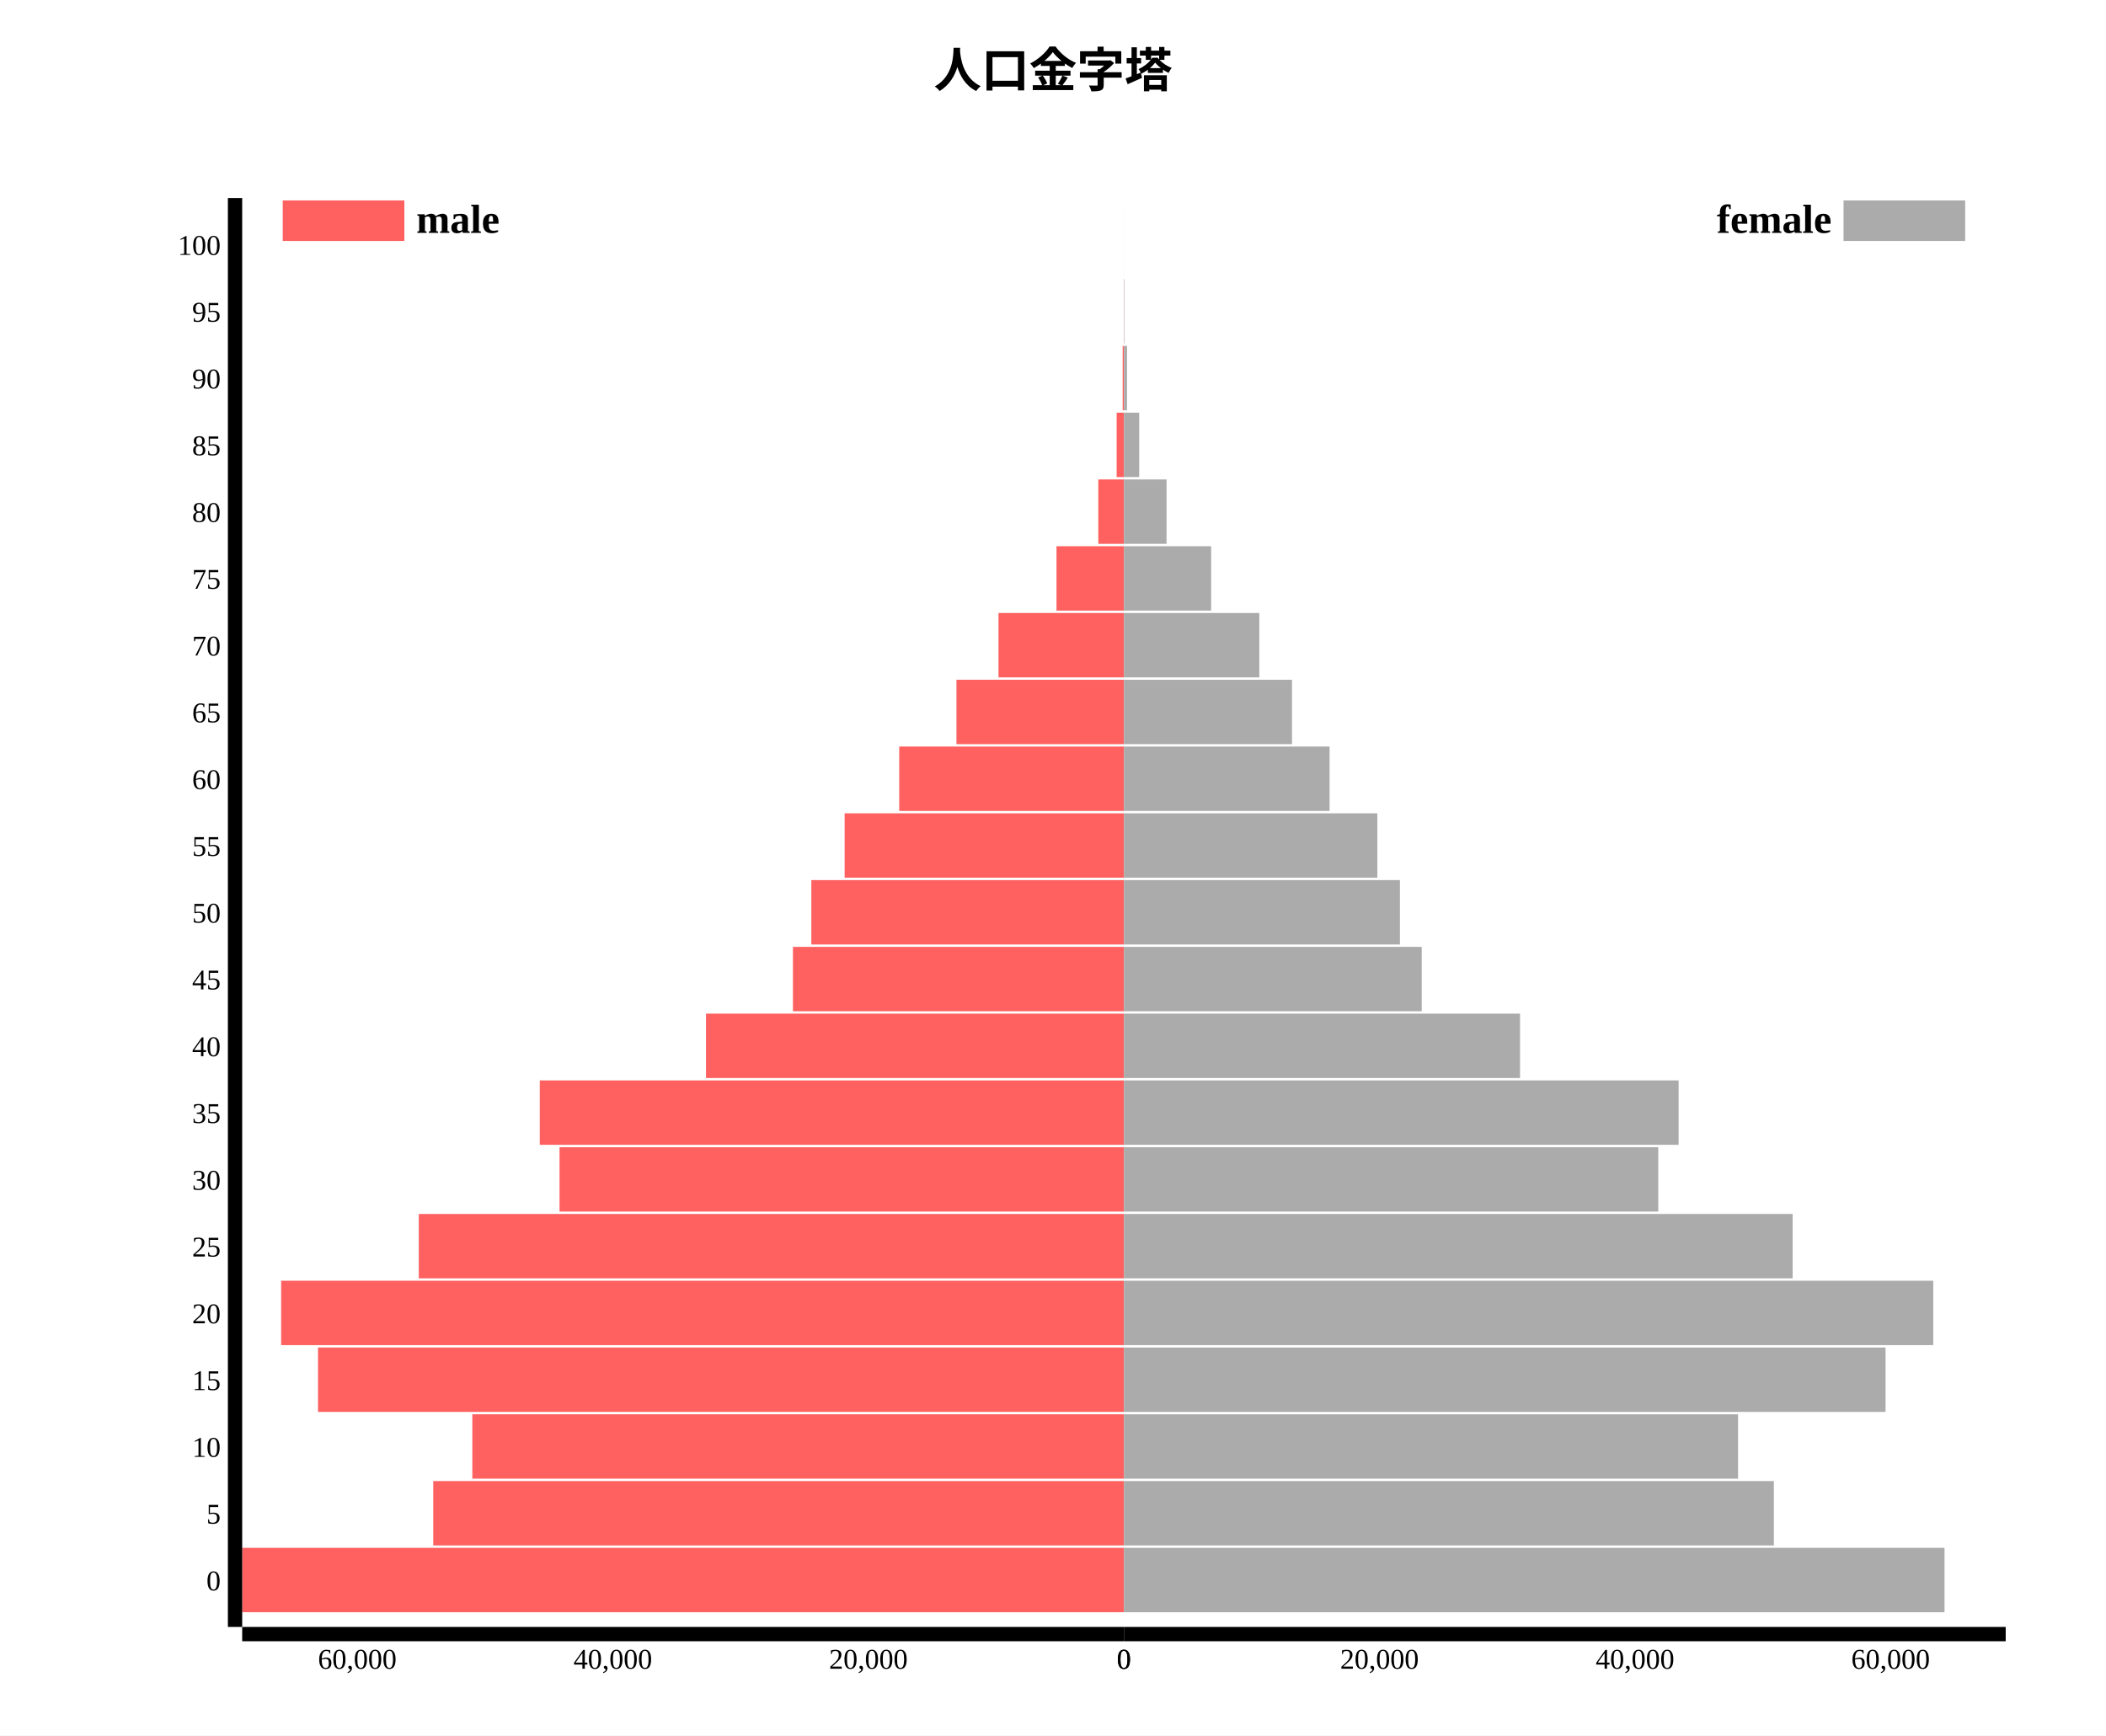
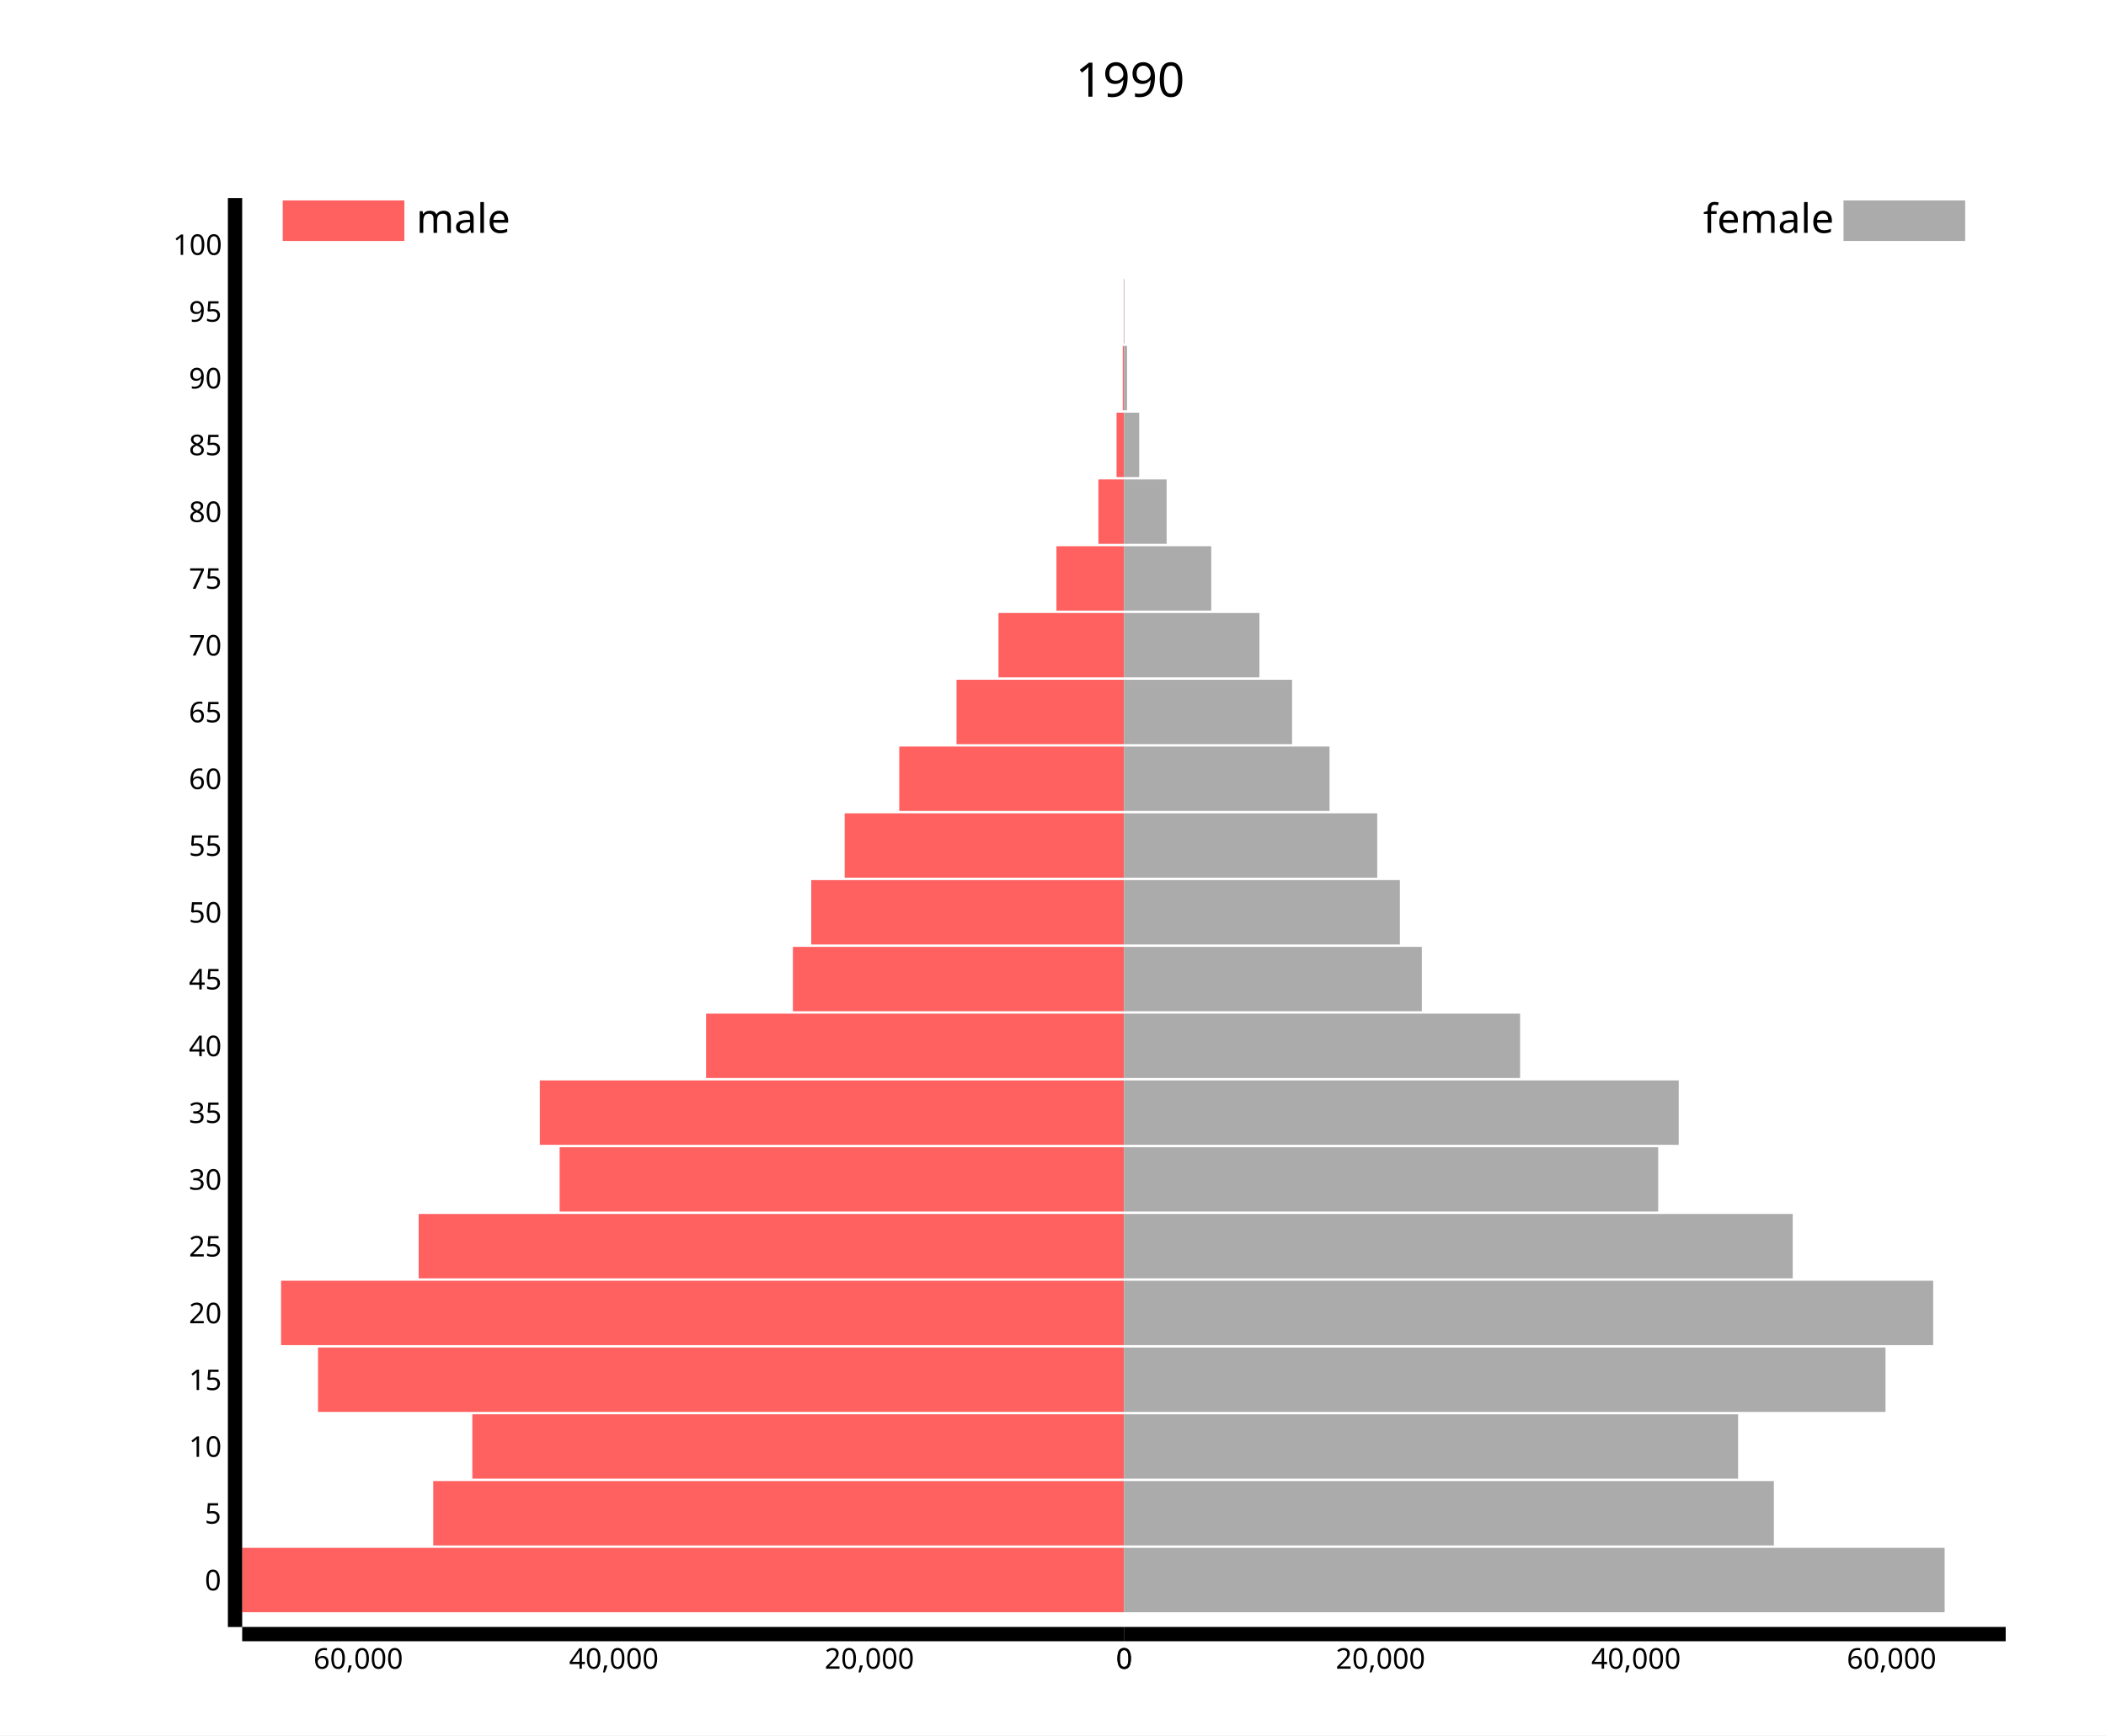
- <svg xmlns="http://www.w3.org/2000/svg" id="svg-892973281855086592" width="883" class="svg-populationPyramid" height="727.748" version="1.1">
-   <rect class="svgBg" x="0" y="0" width="100%" height="100%" fill="#fff" />
-   <g class="svgGroup" transform="translate(16.55625,16.55625)">
-     <g class="svgTitle" style="display: block;">
-       <text x="50%" y="0" dx="-16.556" dy="20" text-anchor="middle" fill="#000" style="font-size: 20px; font-weight: bold;">人口金字塔</text>
+ <svg xmlns="http://www.w3.org/2000/svg" version="1.1" id="svg-892973281855086592" x="0px" y="0px" viewBox="0 0 883 727.7" style="enable-background:new 0 0 883 727.7;" xml:space="preserve">
+   <style type="text/css">
+ 	.st0{fill:#FFFFFF;}
+ 	.st1{font-family:'KozGoPr6N-Regular-83pv-RKSJ-H';}
+ 	.st2{font-size:20px;}
+ 	.st3{fill:#FF6060;}
+ 	.st4{fill:#ABABAB;}
+ 	.st5{fill:#FFFFFF;fill-opacity:0;}
+ 	.st6{display:none;}
+ 	.st7{display:inline;}
+ 	.st8{font-family:'ArialMT';}
+ 	.st9{font-size:12px;}
+ 	.st10{fill:none;}
+ 	.st11{font-family:'Arial-BoldMT';}
+ 	.st12{font-size:17px;}
+ </style>
+   <rect class="st0" width="883" height="727.7" />
+   <g transform="translate(16.55625,16.55625)">
+     <g>
+       <text transform="matrix(1 0 0 1 434.3925 24.0001)" class="st1 st2">1990</text>
    </g>
-     <g class="mainGroup" transform="translate(0,49.49)">
+     <g transform="translate(0,49.49)">
      <g transform="translate(84.98875,16.99775)">
-         <g class="rectGroup">
-           <rect fill="#ff6060" class="male" height="27" width="369.701" y="566" x="0" />
-           <rect fill="#ff6060" class="male" height="27" width="289.597" y="538" x="80.104" />
-           <rect fill="#ff6060" class="male" height="27" width="273.201" y="510" x="96.5" />
-           <rect fill="#ff6060" class="male" height="27" width="337.903" y="482" x="31.798" />
-           <rect fill="#ff6060" class="male" height="27" width="353.367" y="454" x="16.334" />
-           <rect fill="#ff6060" class="male" height="27" width="295.656" y="426" x="74.045" />
-           <rect fill="#ff6060" class="male" height="27" width="236.642" y="398" x="133.059" />
-           <rect fill="#ff6060" class="male" height="27" width="244.928" y="370" x="124.773" />
-           <rect fill="#ff6060" class="male" height="27" width="175.24" y="342" x="194.461" />
-           <rect fill="#ff6060" class="male" height="27" width="138.781" y="314" x="230.92" />
-           <rect fill="#ff6060" class="male" height="27" width="131.066" y="286" x="238.635" />
-           <rect fill="#ff6060" class="male" height="27" width="117.11" y="258" x="252.592" />
-           <rect fill="#ff6060" class="male" height="27" width="94.219" y="230" x="275.482" />
-           <rect fill="#ff6060" class="male" height="27" width="70.223" y="202" x="299.478" />
-           <rect fill="#ff6060" class="male" height="27" width="52.595" y="174" x="317.106" />
-           <rect fill="#ff6060" class="male" height="27" width="28.278" y="146" x="341.423" />
-           <rect fill="#ff6060" class="male" height="27" width="10.741" y="118" x="358.96" />
-           <rect fill="#ff6060" class="male" height="27" width="3.061" y="90" x="366.64" />
-           <rect fill="#ff6060" class="male" height="27" width="0.532" y="62" x="369.169" />
-           <rect fill="#ff6060" class="male" height="27" width="0.062" y="34" x="369.639" />
-           <rect fill="#ff6060" class="male" height="27" width="0.004" y="6" x="369.697" />
-           <rect fill="#ababab" class="female" height="27" width="344.054" y="566" x="369.701" />
-           <rect fill="#ababab" class="female" height="27" width="272.504" y="538" x="369.701" />
-           <rect fill="#ababab" class="female" height="27" width="257.477" y="510" x="369.701" />
-           <rect fill="#ababab" class="female" height="27" width="319.319" y="482" x="369.701" />
-           <rect fill="#ababab" class="female" height="27" width="339.331" y="454" x="369.701" />
-           <rect fill="#ababab" class="female" height="27" width="280.376" y="426" x="369.701" />
-           <rect fill="#ababab" class="female" height="27" width="224.029" y="398" x="369.701" />
-           <rect fill="#ababab" class="female" height="27" width="232.559" y="370" x="369.701" />
-           <rect fill="#ababab" class="female" height="27" width="166.063" y="342" x="369.701" />
-           <rect fill="#ababab" class="female" height="27" width="124.853" y="314" x="369.701" />
-           <rect fill="#ababab" class="female" height="27" width="115.718" y="286" x="369.701" />
-           <rect fill="#ababab" class="female" height="27" width="106.244" y="258" x="369.701" />
-           <rect fill="#ababab" class="female" height="27" width="86.219" y="230" x="369.701" />
-           <rect fill="#ababab" class="female" height="27" width="70.464" y="202" x="369.701" />
-           <rect fill="#ababab" class="female" height="27" width="56.759" y="174" x="369.701" />
-           <rect fill="#ababab" class="female" height="27" width="36.561" y="146" x="369.701" />
-           <rect fill="#ababab" class="female" height="27" width="17.866" y="118" x="369.701" />
-           <rect fill="#ababab" class="female" height="27" width="6.394" y="90" x="369.701" />
-           <rect fill="#ababab" class="female" height="27" width="1.29" y="62" x="369.701" />
-           <rect fill="#ababab" class="female" height="27" width="0.172" y="34" x="369.701" />
-           <rect fill="#ababab" class="female" height="27" width="0.014" y="6" x="369.701" />
-         </g>
-         <g class="coverGroup">
-           <rect x="0" y="566" width="713.755" height="27" fill="#fff" opacity="0" />
-           <rect x="80.104" y="538" width="562.1" height="27" fill="#fff" opacity="0" />
-           <rect x="96.5" y="510" width="530.677" height="27" fill="#fff" opacity="0" />
-           <rect x="31.798" y="482" width="657.221" height="27" fill="#fff" opacity="0" />
-           <rect x="16.334" y="454" width="692.699" height="27" fill="#fff" opacity="0" />
-           <rect x="74.045" y="426" width="576.033" height="27" fill="#fff" opacity="0" />
-           <rect x="133.059" y="398" width="460.672" height="27" fill="#fff" opacity="0" />
-           <rect x="124.773" y="370" width="477.488" height="27" fill="#fff" opacity="0" />
-           <rect x="194.461" y="342" width="341.302" height="27" fill="#fff" opacity="0" />
-           <rect x="230.92" y="314" width="263.634" height="27" fill="#fff" opacity="0" />
-           <rect x="238.635" y="286" width="246.785" height="27" fill="#fff" opacity="0" />
-           <rect x="252.592" y="258" width="223.354" height="27" fill="#fff" opacity="0" />
-           <rect x="275.482" y="230" width="180.438" height="27" fill="#fff" opacity="0" />
-           <rect x="299.478" y="202" width="140.687" height="27" fill="#fff" opacity="0" />
-           <rect x="317.106" y="174" width="109.354" height="27" fill="#fff" opacity="0" />
-           <rect x="341.423" y="146" width="64.839" height="27" fill="#fff" opacity="0" />
-           <rect x="358.96" y="118" width="28.607" height="27" fill="#fff" opacity="0" />
-           <rect x="366.64" y="90" width="9.455" height="27" fill="#fff" opacity="0" />
-           <rect x="369.169" y="62" width="1.822" height="27" fill="#fff" opacity="0" />
-           <rect x="369.639" y="34" width="0.234" height="27" fill="#fff" opacity="0" />
-           <rect x="369.697" y="6" width="0.018" height="27" fill="#fff" opacity="0" />
-         </g>
-         <g class="tooltipGroup" display="none">
-           <rect x="0" y="0" width="120" height="60" fill="rgba(255,255,255,.9)" />
-           <text x="5" y="3" dy="15">1</text>
-           <text x="5" y="21" dy="15">2</text>
-           <text x="5" y="39" dy="15">3</text>
-         </g>
-         <g class="axis" transform="translate(0,599.1707)">
-           <g class="tick" transform="translate(369.7011,0)" style="opacity: 1;">
-             <line y2="6" x2="0" />
-             <text dy=".71em" y="9" x="0" style="text-anchor: middle;">0</text>
-           </g>
-           <g class="tick" transform="translate(262.5545,0)" style="opacity: 1;">
-             <line y2="6" x2="0" />
-             <text dy=".71em" y="9" x="0" style="text-anchor: middle;">20,000</text>
-           </g>
-           <g class="tick" transform="translate(155.408,0)" style="opacity: 1;">
-             <line y2="6" x2="0" />
-             <text dy=".71em" y="9" x="0" style="text-anchor: middle;">40,000</text>
-           </g>
-           <g class="tick" transform="translate(48.26148,0)" style="opacity: 1;">
-             <line y2="6" x2="0" />
-             <text dy=".71em" y="9" x="0" style="text-anchor: middle;">60,000</text>
-           </g>
-           <path class="domain" d="M0,6V0H369.701V6" />
-         </g>
-         <g class="axis" transform="translate(0,599.1707)">
-           <g class="tick" transform="translate(369.7011,0)" style="opacity: 1;">
-             <line y2="6" x2="0" />
-             <text dy=".71em" y="9" x="0" style="text-anchor: middle;">0</text>
-           </g>
-           <g class="tick" transform="translate(476.8476,0)" style="opacity: 1;">
-             <line y2="6" x2="0" />
-             <text dy=".71em" y="9" x="0" style="text-anchor: middle;">20,000</text>
-           </g>
-           <g class="tick" transform="translate(583.9941,0)" style="opacity: 1;">
-             <line y2="6" x2="0" />
-             <text dy=".71em" y="9" x="0" style="text-anchor: middle;">40,000</text>
-           </g>
-           <g class="tick" transform="translate(691.1406,0)" style="opacity: 1;">
-             <line y2="6" x2="0" />
-             <text dy=".71em" y="9" x="0" style="text-anchor: middle;">60,000</text>
-           </g>
-           <path class="domain" d="M369.701,6V0H739.402V6" />
-         </g>
-         <g class="axis" transform="translate(0,0)">
-           <g class="tick" transform="translate(0,580)" style="opacity: 1;">
-             <line x2="-6" y2="0" />
-             <text dy=".32em" x="-9" y="0" style="text-anchor: end;">0</text>
-           </g>
-           <g class="tick" transform="translate(0,552)" style="opacity: 1;">
-             <line x2="-6" y2="0" />
-             <text dy=".32em" x="-9" y="0" style="text-anchor: end;">5</text>
-           </g>
-           <g class="tick" transform="translate(0,524)" style="opacity: 1;">
-             <line x2="-6" y2="0" />
-             <text dy=".32em" x="-9" y="0" style="text-anchor: end;">10</text>
-           </g>
-           <g class="tick" transform="translate(0,496)" style="opacity: 1;">
-             <line x2="-6" y2="0" />
-             <text dy=".32em" x="-9" y="0" style="text-anchor: end;">15</text>
-           </g>
-           <g class="tick" transform="translate(0,468)" style="opacity: 1;">
-             <line x2="-6" y2="0" />
-             <text dy=".32em" x="-9" y="0" style="text-anchor: end;">20</text>
-           </g>
-           <g class="tick" transform="translate(0,440)" style="opacity: 1;">
-             <line x2="-6" y2="0" />
-             <text dy=".32em" x="-9" y="0" style="text-anchor: end;">25</text>
-           </g>
-           <g class="tick" transform="translate(0,412)" style="opacity: 1;">
-             <line x2="-6" y2="0" />
-             <text dy=".32em" x="-9" y="0" style="text-anchor: end;">30</text>
-           </g>
-           <g class="tick" transform="translate(0,384)" style="opacity: 1;">
-             <line x2="-6" y2="0" />
-             <text dy=".32em" x="-9" y="0" style="text-anchor: end;">35</text>
-           </g>
-           <g class="tick" transform="translate(0,356)" style="opacity: 1;">
-             <line x2="-6" y2="0" />
-             <text dy=".32em" x="-9" y="0" style="text-anchor: end;">40</text>
-           </g>
-           <g class="tick" transform="translate(0,328)" style="opacity: 1;">
-             <line x2="-6" y2="0" />
-             <text dy=".32em" x="-9" y="0" style="text-anchor: end;">45</text>
-           </g>
-           <g class="tick" transform="translate(0,300)" style="opacity: 1;">
-             <line x2="-6" y2="0" />
-             <text dy=".32em" x="-9" y="0" style="text-anchor: end;">50</text>
-           </g>
-           <g class="tick" transform="translate(0,272)" style="opacity: 1;">
-             <line x2="-6" y2="0" />
-             <text dy=".32em" x="-9" y="0" style="text-anchor: end;">55</text>
-           </g>
-           <g class="tick" transform="translate(0,244)" style="opacity: 1;">
-             <line x2="-6" y2="0" />
-             <text dy=".32em" x="-9" y="0" style="text-anchor: end;">60</text>
-           </g>
-           <g class="tick" transform="translate(0,216)" style="opacity: 1;">
-             <line x2="-6" y2="0" />
-             <text dy=".32em" x="-9" y="0" style="text-anchor: end;">65</text>
-           </g>
-           <g class="tick" transform="translate(0,188)" style="opacity: 1;">
-             <line x2="-6" y2="0" />
-             <text dy=".32em" x="-9" y="0" style="text-anchor: end;">70</text>
-           </g>
-           <g class="tick" transform="translate(0,160)" style="opacity: 1;">
-             <line x2="-6" y2="0" />
-             <text dy=".32em" x="-9" y="0" style="text-anchor: end;">75</text>
-           </g>
-           <g class="tick" transform="translate(0,132)" style="opacity: 1;">
-             <line x2="-6" y2="0" />
-             <text dy=".32em" x="-9" y="0" style="text-anchor: end;">80</text>
-           </g>
-           <g class="tick" transform="translate(0,104)" style="opacity: 1;">
-             <line x2="-6" y2="0" />
-             <text dy=".32em" x="-9" y="0" style="text-anchor: end;">85</text>
-           </g>
-           <g class="tick" transform="translate(0,76)" style="opacity: 1;">
-             <line x2="-6" y2="0" />
-             <text dy=".32em" x="-9" y="0" style="text-anchor: end;">90</text>
-           </g>
-           <g class="tick" transform="translate(0,48)" style="opacity: 1;">
-             <line x2="-6" y2="0" />
-             <text dy=".32em" x="-9" y="0" style="text-anchor: end;">95</text>
-           </g>
-           <g class="tick" transform="translate(0,20)" style="opacity: 1;">
-             <line x2="-6" y2="0" />
-             <text dy=".32em" x="-9" y="0" style="text-anchor: end;">100</text>
-           </g>
-           <path class="domain" d="M-6,0H0V599.171H-6" />
-         </g>
        <g>
-           <rect x="16.998" y="1" width="50.993" height="17" fill="#ff6060" />
-           <text x="72.991" y="14.6" text-anchor="start" style="font-size: 17px; font-weight: bold;">male</text>
+           <rect x="0" y="566" class="st3" width="369.7" height="27" />
+           <rect x="80.1" y="538" class="st3" width="289.6" height="27" />
+           <rect x="96.5" y="510" class="st3" width="273.2" height="27" />
+           <rect x="31.8" y="482" class="st3" width="337.9" height="27" />
+           <rect x="16.3" y="454" class="st3" width="353.4" height="27" />
+           <rect x="74" y="426" class="st3" width="295.7" height="27" />
+           <rect x="133.1" y="398" class="st3" width="236.6" height="27" />
+           <rect x="124.8" y="370" class="st3" width="244.9" height="27" />
+           <rect x="194.5" y="342" class="st3" width="175.2" height="27" />
+           <rect x="230.9" y="314" class="st3" width="138.8" height="27" />
+           <rect x="238.6" y="286" class="st3" width="131.1" height="27" />
+           <rect x="252.6" y="258" class="st3" width="117.1" height="27" />
+           <rect x="275.5" y="230" class="st3" width="94.2" height="27" />
+           <rect x="299.5" y="202" class="st3" width="70.2" height="27" />
+           <rect x="317.1" y="174" class="st3" width="52.6" height="27" />
+           <rect x="341.4" y="146" class="st3" width="28.3" height="27" />
+           <rect x="359" y="118" class="st3" width="10.7" height="27" />
+           <rect x="366.6" y="90" class="st3" width="3.1" height="27" />
+           <rect x="369.2" y="62" class="st3" width="0.5" height="27" />
+           <rect x="369.6" y="34" class="st3" width="0.1" height="27" />
+           <rect x="369.7" y="6" class="st3" width="0" height="27" />
+           <rect x="369.7" y="566" class="st4" width="344.1" height="27" />
+           <rect x="369.7" y="538" class="st4" width="272.5" height="27" />
+           <rect x="369.7" y="510" class="st4" width="257.5" height="27" />
+           <rect x="369.7" y="482" class="st4" width="319.3" height="27" />
+           <rect x="369.7" y="454" class="st4" width="339.3" height="27" />
+           <rect x="369.7" y="426" class="st4" width="280.4" height="27" />
+           <rect x="369.7" y="398" class="st4" width="224" height="27" />
+           <rect x="369.7" y="370" class="st4" width="232.6" height="27" />
+           <rect x="369.7" y="342" class="st4" width="166.1" height="27" />
+           <rect x="369.7" y="314" class="st4" width="124.9" height="27" />
+           <rect x="369.7" y="286" class="st4" width="115.7" height="27" />
+           <rect x="369.7" y="258" class="st4" width="106.2" height="27" />
+           <rect x="369.7" y="230" class="st4" width="86.2" height="27" />
+           <rect x="369.7" y="202" class="st4" width="70.5" height="27" />
+           <rect x="369.7" y="174" class="st4" width="56.8" height="27" />
+           <rect x="369.7" y="146" class="st4" width="36.6" height="27" />
+           <rect x="369.7" y="118" class="st4" width="17.9" height="27" />
+           <rect x="369.7" y="90" class="st4" width="6.4" height="27" />
+           <rect x="369.7" y="62" class="st4" width="1.3" height="27" />
+           <rect x="369.7" y="34" class="st4" width="0.2" height="27" />
+           <rect x="369.7" y="6" class="st4" width="0" height="27" />
+         </g>
+         <g>
+           <rect x="0" y="566" class="st5" width="713.8" height="27" />
+           <rect x="80.1" y="538" class="st5" width="562.1" height="27" />
+           <rect x="96.5" y="510" class="st5" width="530.7" height="27" />
+           <rect x="31.8" y="482" class="st5" width="657.2" height="27" />
+           <rect x="16.3" y="454" class="st5" width="692.7" height="27" />
+           <rect x="74" y="426" class="st5" width="576" height="27" />
+           <rect x="133.1" y="398" class="st5" width="460.7" height="27" />
+           <rect x="124.8" y="370" class="st5" width="477.5" height="27" />
+           <rect x="194.5" y="342" class="st5" width="341.3" height="27" />
+           <rect x="230.9" y="314" class="st5" width="263.6" height="27" />
+           <rect x="238.6" y="286" class="st5" width="246.8" height="27" />
+           <rect x="252.6" y="258" class="st5" width="223.4" height="27" />
+           <rect x="275.5" y="230" class="st5" width="180.4" height="27" />
+           <rect x="299.5" y="202" class="st5" width="140.7" height="27" />
+           <rect x="317.1" y="174" class="st5" width="109.4" height="27" />
+           <rect x="341.4" y="146" class="st5" width="64.8" height="27" />
+           <rect x="359" y="118" class="st5" width="28.6" height="27" />
+           <rect x="366.6" y="90" class="st5" width="9.5" height="27" />
+           <rect x="369.2" y="62" class="st5" width="1.8" height="27" />
+           <rect x="369.6" y="34" class="st5" width="0.2" height="27" />
+           <rect x="369.7" y="6" class="st5" width="0" height="27" />
+         </g>
+         <g class="st6">
+           <rect x="0" y="0" class="st7" width="120" height="60" />
+           <text transform="matrix(1 0 0 1 5 17.9999)" class="st7 st8 st9">1</text>
+           <text transform="matrix(1 0 0 1 5 35.9999)" class="st7 st8 st9">2</text>
+           <text transform="matrix(1 0 0 1 5 53.9999)" class="st7 st8 st9">3</text>
+         </g>
+         <g transform="translate(0,599.1707)">
+           <g transform="translate(369.7011,0)">
+             <line class="st10" x1="0" y1="0" x2="0" y2="6" />
+             <text transform="matrix(1 0 0 1 -3.3369 17.52)" class="st8 st9">0</text>
+           </g>
+           <g transform="translate(262.5545,0)">
+             <line class="st10" x1="0" y1="0" x2="0" y2="6" />
+             <text transform="matrix(1 0 0 1 -18.3516 17.52)" class="st8 st9">20,000</text>
+           </g>
+           <g transform="translate(155.408,0)">
+             <line class="st10" x1="0" y1="0" x2="0" y2="6" />
+             <text transform="matrix(1 0 0 1 -18.3516 17.52)" class="st8 st9">40,000</text>
+           </g>
+           <g transform="translate(48.26148,0)">
+             <line class="st10" x1="0" y1="0" x2="0" y2="6" />
+             <text transform="matrix(1 0 0 1 -18.3516 17.52)" class="st8 st9">60,000</text>
+           </g>
+           <path d="M0,6V0h369.7v6" />
+         </g>
+         <g transform="translate(0,599.1707)">
+           <g transform="translate(369.7011,0)">
+             <line class="st10" x1="0" y1="0" x2="0" y2="6" />
+             <text transform="matrix(1 0 0 1 -3.3369 17.52)" class="st8 st9">0</text>
+           </g>
+           <g transform="translate(476.8476,0)">
+             <line class="st10" x1="0" y1="0" x2="0" y2="6" />
+             <text transform="matrix(1 0 0 1 -18.3516 17.52)" class="st8 st9">20,000</text>
+           </g>
+           <g transform="translate(583.9941,0)">
+             <line class="st10" x1="0" y1="0" x2="0" y2="6" />
+             <text transform="matrix(1 0 0 1 -18.3516 17.52)" class="st8 st9">40,000</text>
+           </g>
+           <g transform="translate(691.1406,0)">
+             <line class="st10" x1="0" y1="0" x2="0" y2="6" />
+             <text transform="matrix(1 0 0 1 -18.3516 17.52)" class="st8 st9">60,000</text>
+           </g>
+           <path d="M369.7,6V0h369.7v6" />
+         </g>
+         <g transform="translate(0,0)">
+           <g transform="translate(0,580)">
+             <line class="st10" x1="0" y1="0" x2="-6" y2="0" />
+             <text transform="matrix(1 0 0 1 -15.6738 3.84)" class="st8 st9">0</text>
+           </g>
+           <g transform="translate(0,552)">
+             <line class="st10" x1="0" y1="0" x2="-6" y2="0" />
+             <text transform="matrix(1 0 0 1 -15.6738 3.84)" class="st8 st9">5</text>
+           </g>
+           <g transform="translate(0,524)">
+             <line class="st10" x1="0" y1="0" x2="-6" y2="0" />
+             <text transform="matrix(1 0 0 1 -22.3477 3.84)" class="st8 st9">10</text>
+           </g>
+           <g transform="translate(0,496)">
+             <line class="st10" x1="0" y1="0" x2="-6" y2="0" />
+             <text transform="matrix(1 0 0 1 -22.3477 3.84)" class="st8 st9">15</text>
+           </g>
+           <g transform="translate(0,468)">
+             <line class="st10" x1="0" y1="0" x2="-6" y2="0" />
+             <text transform="matrix(1 0 0 1 -22.3477 3.84)" class="st8 st9">20</text>
+           </g>
+           <g transform="translate(0,440)">
+             <line class="st10" x1="0" y1="0" x2="-6" y2="0" />
+             <text transform="matrix(1 0 0 1 -22.3477 3.84)" class="st8 st9">25</text>
+           </g>
+           <g transform="translate(0,412)">
+             <line class="st10" x1="0" y1="0" x2="-6" y2="0" />
+             <text transform="matrix(1 0 0 1 -22.3477 3.84)" class="st8 st9">30</text>
+           </g>
+           <g transform="translate(0,384)">
+             <line class="st10" x1="0" y1="0" x2="-6" y2="0" />
+             <text transform="matrix(1 0 0 1 -22.3477 3.84)" class="st8 st9">35</text>
+           </g>
+           <g transform="translate(0,356)">
+             <line class="st10" x1="0" y1="0" x2="-6" y2="0" />
+             <text transform="matrix(1 0 0 1 -22.3477 3.84)" class="st8 st9">40</text>
+           </g>
+           <g transform="translate(0,328)">
+             <line class="st10" x1="0" y1="0" x2="-6" y2="0" />
+             <text transform="matrix(1 0 0 1 -22.3477 3.84)" class="st8 st9">45</text>
+           </g>
+           <g transform="translate(0,300)">
+             <line class="st10" x1="0" y1="0" x2="-6" y2="0" />
+             <text transform="matrix(1 0 0 1 -22.3477 3.84)" class="st8 st9">50</text>
+           </g>
+           <g transform="translate(0,272)">
+             <line class="st10" x1="0" y1="0" x2="-6" y2="0" />
+             <text transform="matrix(1 0 0 1 -22.3477 3.84)" class="st8 st9">55</text>
+           </g>
+           <g transform="translate(0,244)">
+             <line class="st10" x1="0" y1="0" x2="-6" y2="0" />
+             <text transform="matrix(1 0 0 1 -22.3477 3.84)" class="st8 st9">60</text>
+           </g>
+           <g transform="translate(0,216)">
+             <line class="st10" x1="0" y1="0" x2="-6" y2="0" />
+             <text transform="matrix(1 0 0 1 -22.3477 3.84)" class="st8 st9">65</text>
+           </g>
+           <g transform="translate(0,188)">
+             <line class="st10" x1="0" y1="0" x2="-6" y2="0" />
+             <text transform="matrix(1 0 0 1 -22.3477 3.84)" class="st8 st9">70</text>
+           </g>
+           <g transform="translate(0,160)">
+             <line class="st10" x1="0" y1="0" x2="-6" y2="0" />
+             <text transform="matrix(1 0 0 1 -22.3477 3.84)" class="st8 st9">75</text>
+           </g>
+           <g transform="translate(0,132)">
+             <line class="st10" x1="0" y1="0" x2="-6" y2="0" />
+             <text transform="matrix(1 0 0 1 -22.3477 3.84)" class="st8 st9">80</text>
+           </g>
+           <g transform="translate(0,104)">
+             <line class="st10" x1="0" y1="0" x2="-6" y2="0" />
+             <text transform="matrix(1 0 0 1 -22.3477 3.84)" class="st8 st9">85</text>
+           </g>
+           <g transform="translate(0,76)">
+             <line class="st10" x1="0" y1="0" x2="-6" y2="0" />
+             <text transform="matrix(1 0 0 1 -22.3477 3.84)" class="st8 st9">90</text>
+           </g>
+           <g transform="translate(0,48)">
+             <line class="st10" x1="0" y1="0" x2="-6" y2="0" />
+             <text transform="matrix(1 0 0 1 -22.3477 3.84)" class="st8 st9">95</text>
+           </g>
+           <g transform="translate(0,20)">
+             <line class="st10" x1="0" y1="0" x2="-6" y2="0" />
+             <text transform="matrix(1 0 0 1 -29.0215 3.84)" class="st8 st9">100</text>
+           </g>
+           <path d="M-6,0h6v599.2h-6" />
+         </g>
+         <g>
+           <rect x="17" y="1" class="st3" width="51" height="17" />
+           <text transform="matrix(1 0 0 1 72.991 14.6)" class="st11 st12">male</text>
        </g>
        <g transform="translate(722.4044,0)">
-           <rect x="-50.993" y="1" width="50.993" height="17" fill="#ababab" />
-           <text x="-55.993" y="14.6" text-anchor="end" style="font-size: 17px; font-weight: bold;">female</text>
+           <rect x="-51" y="1" class="st4" width="51" height="17" />
+           <text transform="matrix(1 0 0 1 -109.857 14.6)" class="st11 st12">female</text>
        </g>
      </g>
    </g>
  </g>
</svg>
